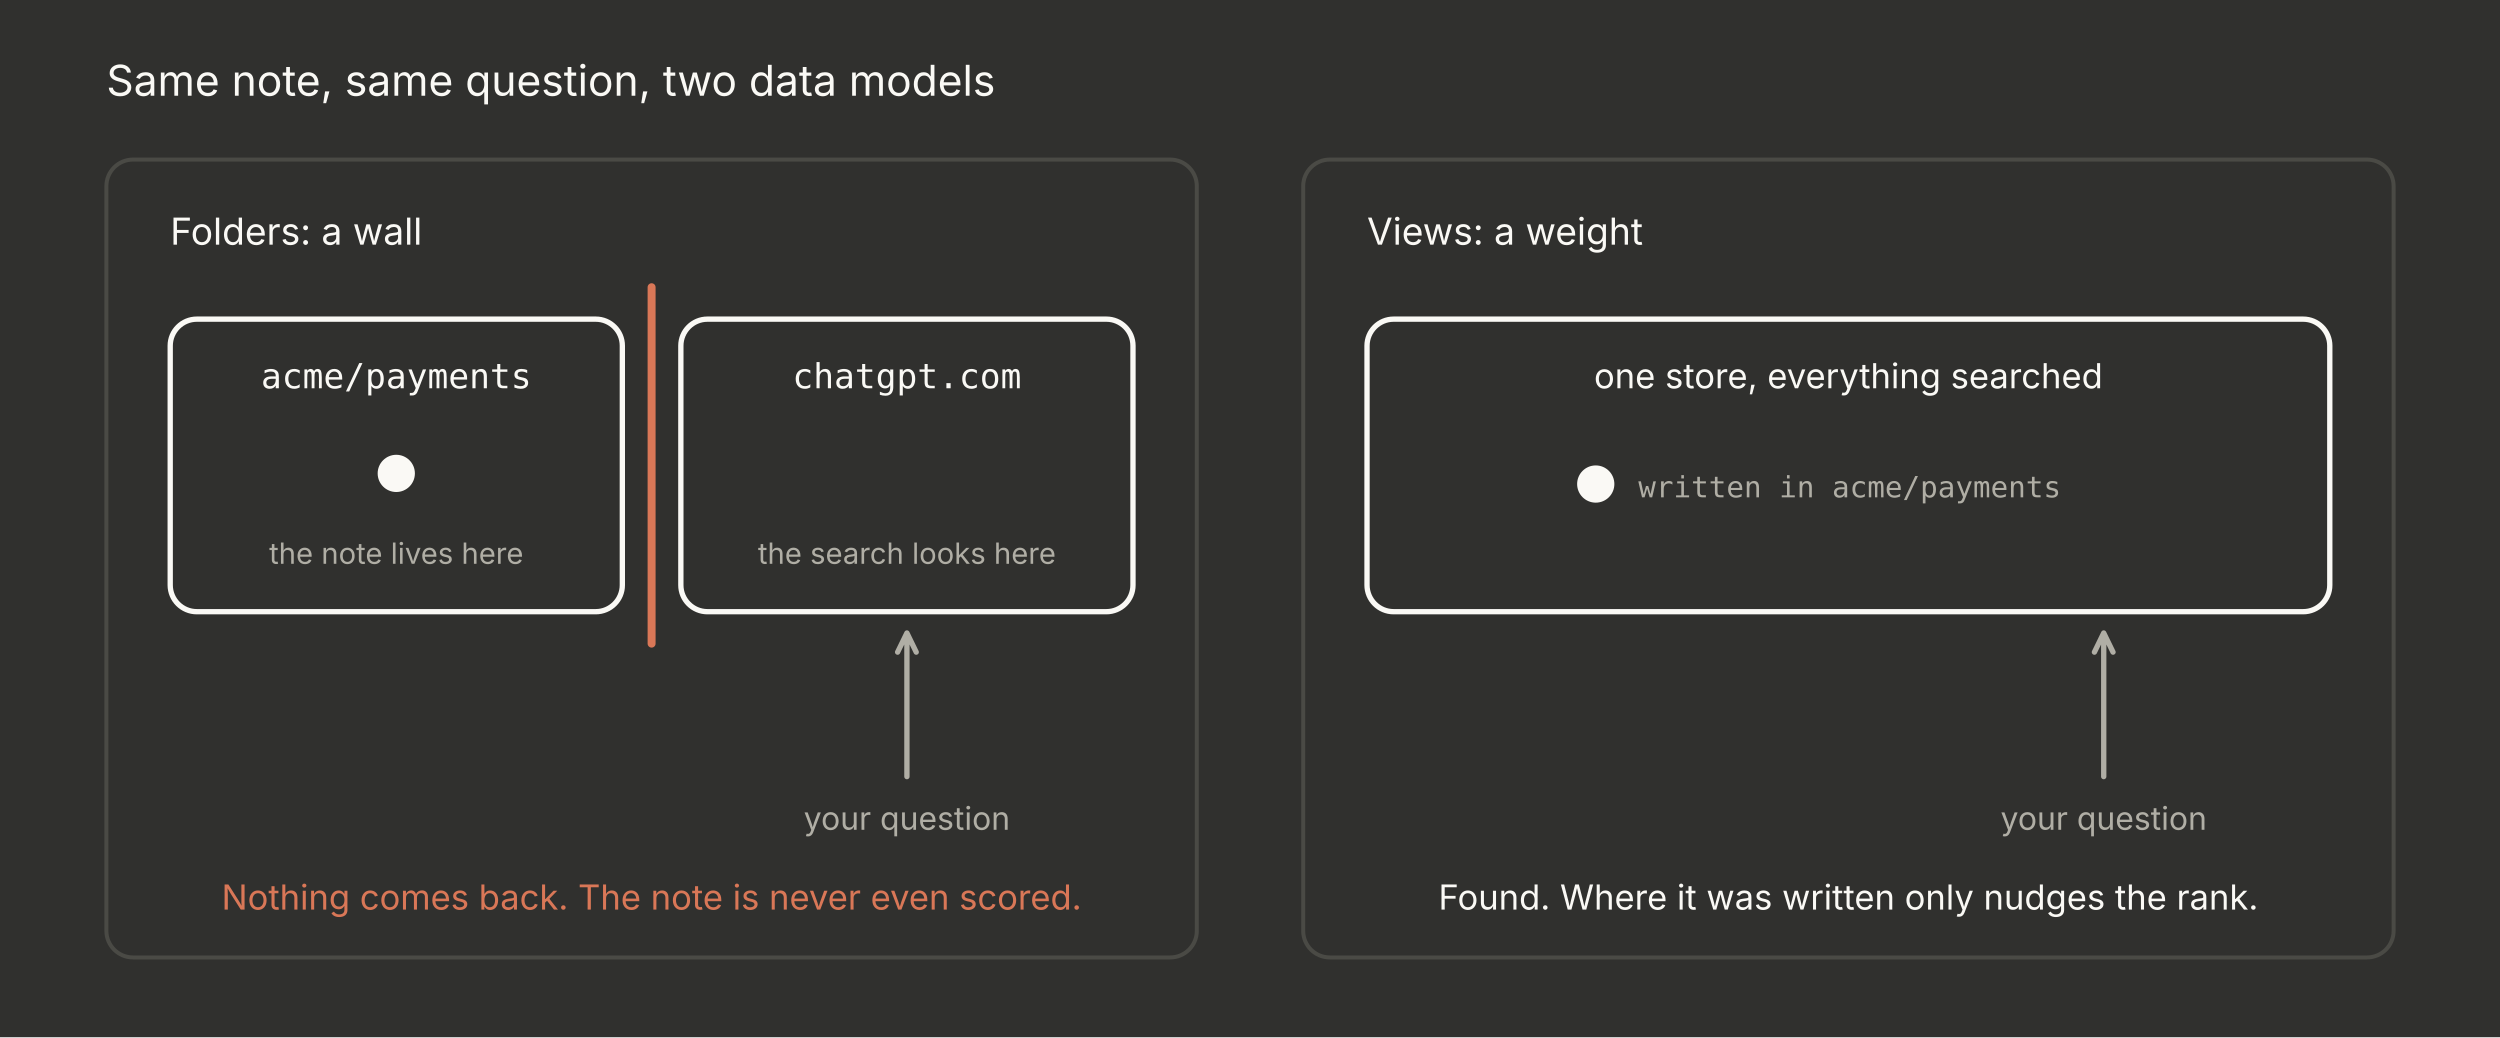
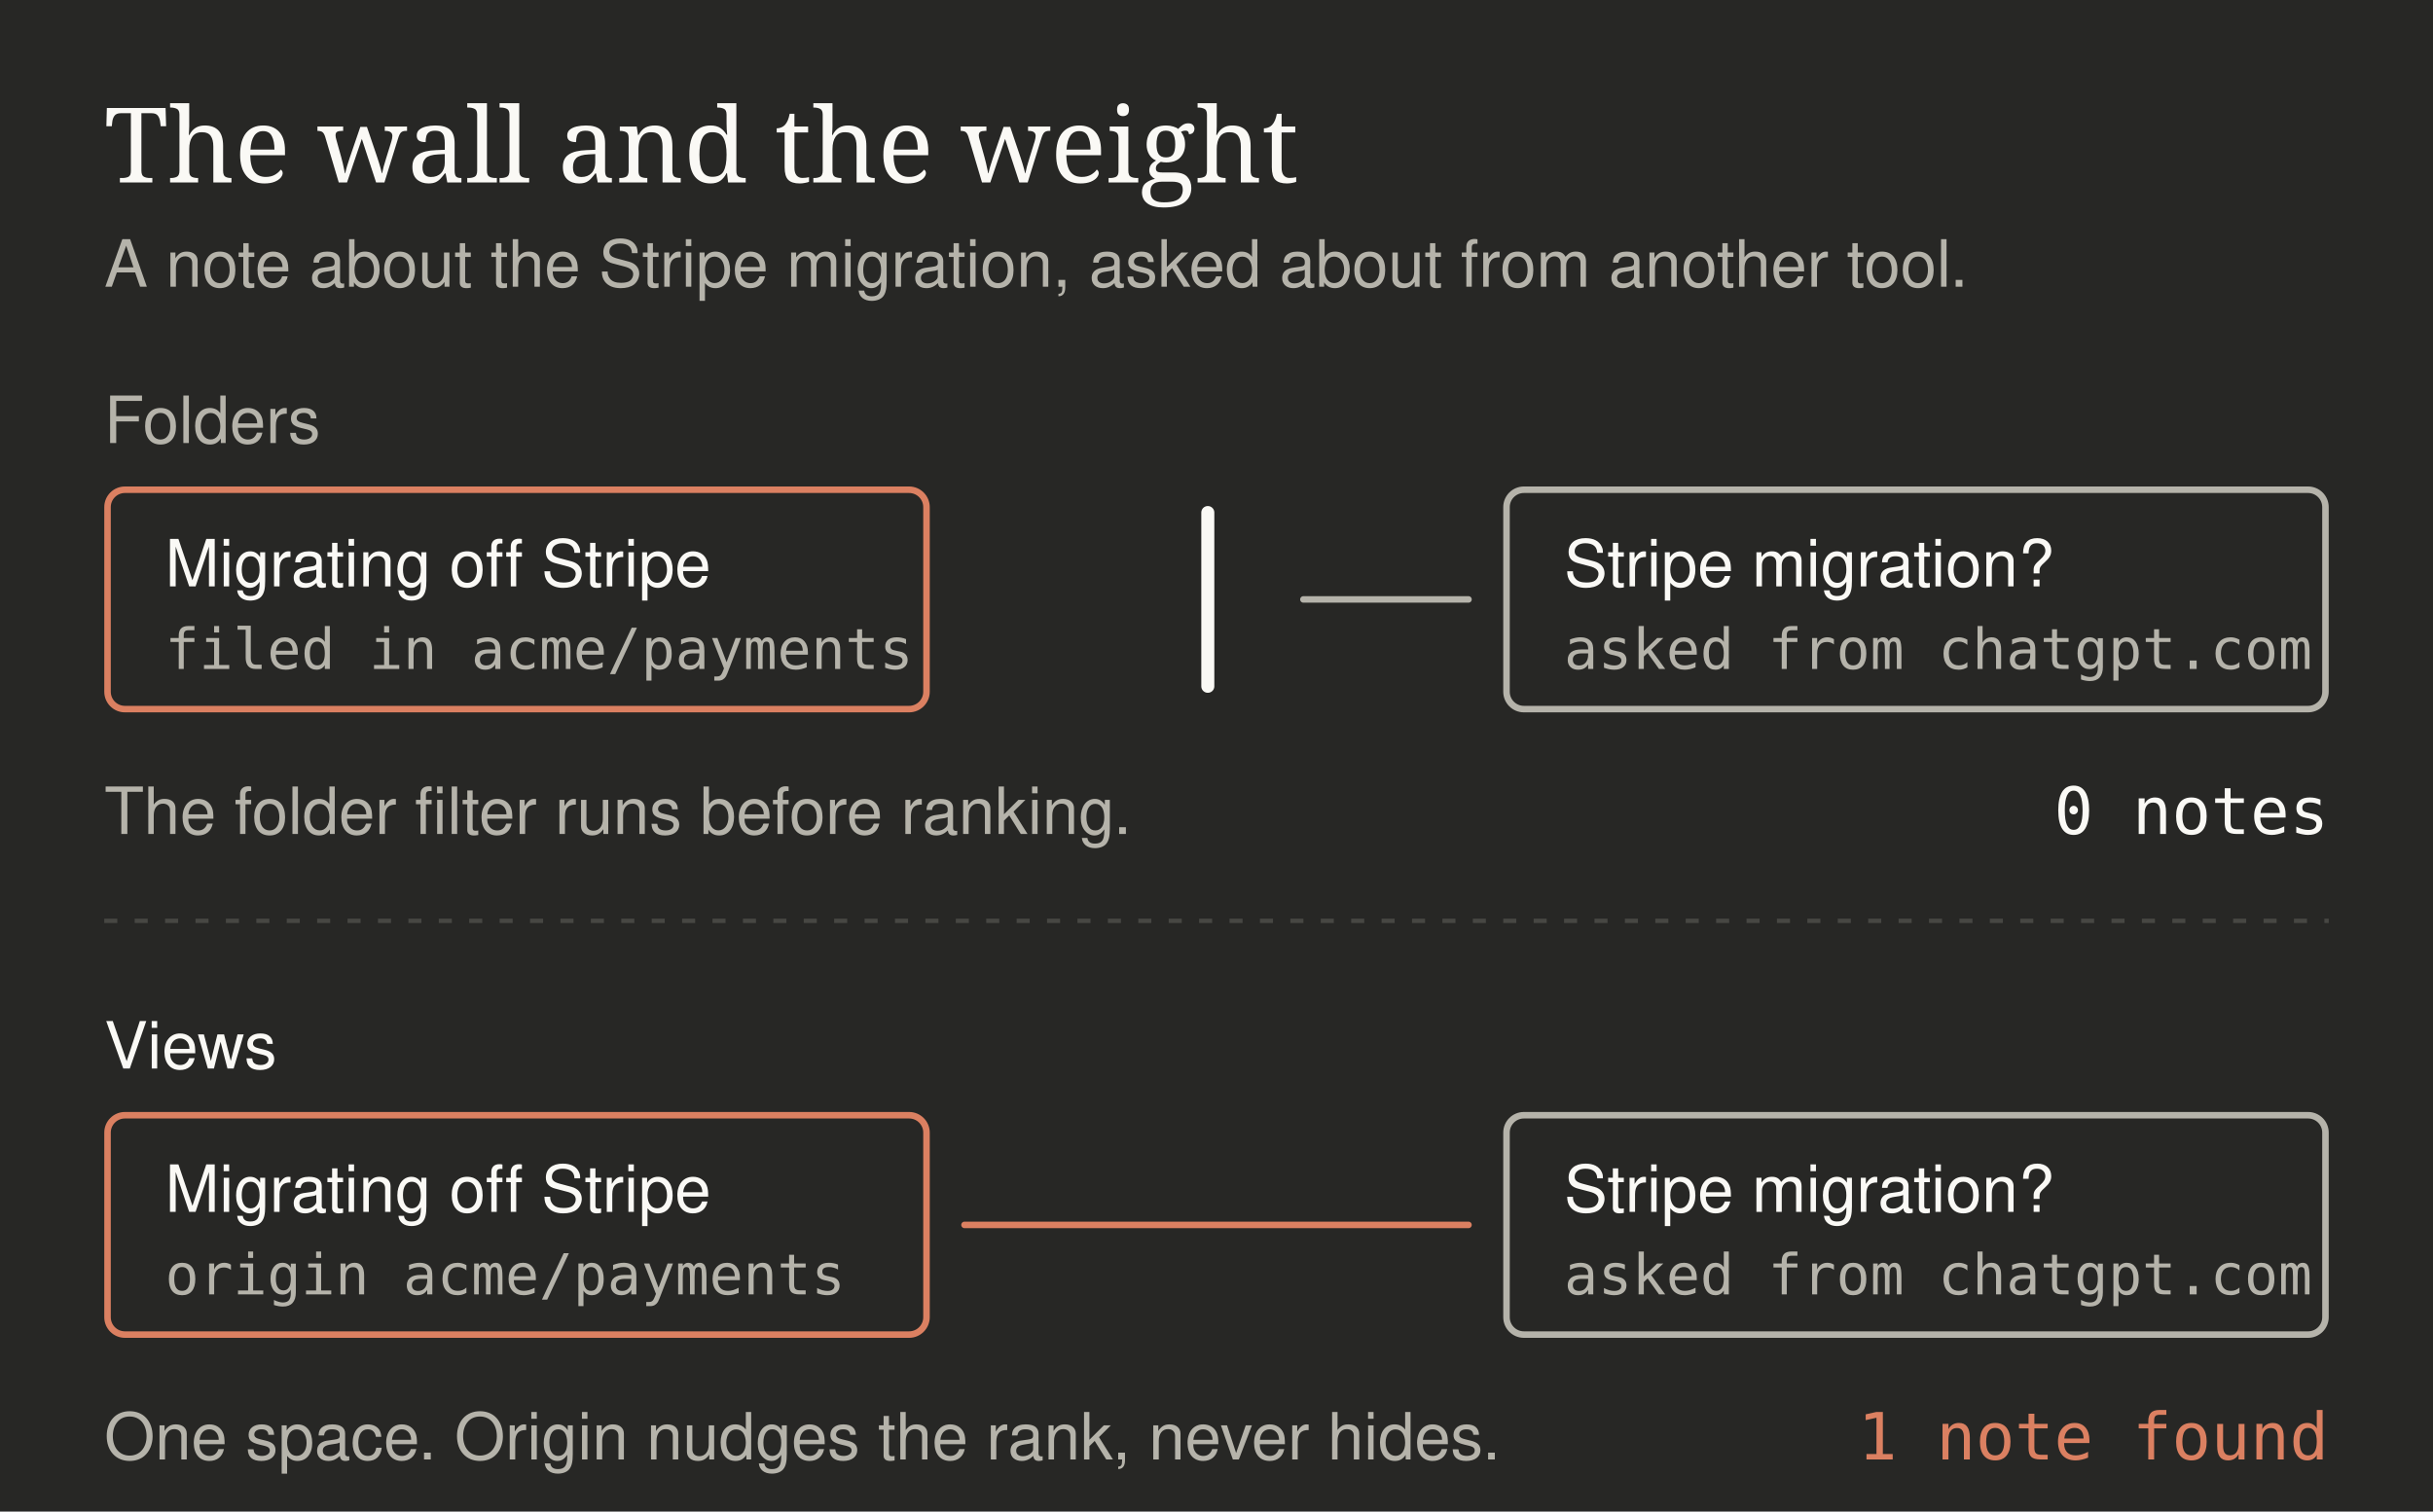
- <svg xmlns="http://www.w3.org/2000/svg" viewBox="0 0 940 390" width="940" height="390" role="img" aria-label="Diagram: with folders the note sits behind a wall the search never crosses; with views there is one store and the origin only adjusts rank">
-   <rect width="940" height="390" fill="#30302E" />
-   <text x="40" y="36" text-anchor="start" font-family="ui-sans-serif, system-ui, -apple-system, Segoe UI, sans-serif" font-size="16" fill="#FAF9F5">Same note, same question, two data models</text>
-   <rect x="40" y="60" width="410" height="300" rx="10" fill="none" stroke="#4A4A45" stroke-width="1.5" />
-   <text x="64" y="92" text-anchor="start" font-family="ui-sans-serif, system-ui, -apple-system, Segoe UI, sans-serif" font-size="14" fill="#FAF9F5">Folders: a wall</text>
-   <rect x="64" y="120" width="170" height="110" rx="10" fill="none" stroke="#FAF9F5" stroke-width="2" />
-   <text x="149" y="146" text-anchor="middle" font-family="ui-monospace, SFMono-Regular, Menlo, monospace" font-size="13" fill="#FAF9F5">acme/payments</text>
-   <circle cx="149" cy="178" r="7" fill="#FAF9F5" />
-   <text x="149" y="212" text-anchor="middle" font-family="ui-sans-serif, system-ui, -apple-system, Segoe UI, sans-serif" font-size="11" fill="#B0AEA5">the note lives here</text>
-   <rect x="256" y="120" width="170" height="110" rx="10" fill="none" stroke="#FAF9F5" stroke-width="2" />
-   <text x="341" y="146" text-anchor="middle" font-family="ui-monospace, SFMono-Regular, Menlo, monospace" font-size="13" fill="#FAF9F5">chatgpt.com</text>
-   <text x="341" y="212" text-anchor="middle" font-family="ui-sans-serif, system-ui, -apple-system, Segoe UI, sans-serif" font-size="11" fill="#B0AEA5">the search looks here</text>
-   <path d="M245 108V242" stroke="#D97757" stroke-width="3" stroke-linecap="round" />
-   <path d="M341 292L341 238M344.5 245.2L341 238L337.5 245.2" fill="none" stroke="#B0AEA5" stroke-width="2" stroke-linecap="round" stroke-linejoin="round" />
-   <text x="341" y="312" text-anchor="middle" font-family="ui-sans-serif, system-ui, -apple-system, Segoe UI, sans-serif" font-size="12" fill="#B0AEA5">your question</text>
-   <text x="245" y="342" text-anchor="middle" font-family="ui-sans-serif, system-ui, -apple-system, Segoe UI, sans-serif" font-size="13" fill="#D97757">Nothing comes back. The note is never even scored.</text>
-   <rect x="490" y="60" width="410" height="300" rx="10" fill="none" stroke="#4A4A45" stroke-width="1.5" />
-   <text x="514" y="92" text-anchor="start" font-family="ui-sans-serif, system-ui, -apple-system, Segoe UI, sans-serif" font-size="14" fill="#FAF9F5">Views: a weight</text>
-   <rect x="514" y="120" width="362" height="110" rx="10" fill="none" stroke="#FAF9F5" stroke-width="2" />
-   <text x="695" y="146" text-anchor="middle" font-family="ui-sans-serif, system-ui, -apple-system, Segoe UI, sans-serif" font-size="13" fill="#FAF9F5">one store, everything searched</text>
-   <circle cx="600" cy="182" r="7" fill="#FAF9F5" />
-   <text x="616" y="187" text-anchor="start" font-family="ui-monospace, SFMono-Regular, Menlo, monospace" font-size="11" fill="#B0AEA5">written in acme/payments</text>
-   <path d="M791 292L791 238M794.5 245.2L791 238L787.5 245.2" fill="none" stroke="#B0AEA5" stroke-width="2" stroke-linecap="round" stroke-linejoin="round" />
-   <text x="791" y="312" text-anchor="middle" font-family="ui-sans-serif, system-ui, -apple-system, Segoe UI, sans-serif" font-size="12" fill="#B0AEA5">your question</text>
-   <text x="695" y="342" text-anchor="middle" font-family="ui-sans-serif, system-ui, -apple-system, Segoe UI, sans-serif" font-size="13" fill="#FAF9F5">Found. Where it was written only nudges the rank.</text>
+ <svg xmlns="http://www.w3.org/2000/svg" data-viz="" viewBox="0 0 560 348" width="560" height="348" role="img" aria-label="Two lanes. With folders, a note filed under acme/payments is hidden from a query asked from chatgpt.com because the folder filter runs first and returns 0 notes. With views, the same query searches everything and finds the note.">
+   <style data-standalone="">text{font-family:"DM Sans",Helvetica,Arial,sans-serif}.m{font-family:"DM Mono",Menlo,Consolas,monospace}.h{font-family:Newsreader,Georgia,serif;font-weight:500}</style>
+   <rect width="560" height="348" fill="#272725" />
+   <g class="a-fade" style="--d:0s;--t:.5s">
+     <text class="h" x="24" y="42" font-size="24" fill="#FAF9F5">The wall and the weight</text>
+     <text x="24" y="66" font-size="15" fill="#B5B3AA">A note about the Stripe migration, asked about from another tool.</text>
+   </g>
+   <g class="a-fade" style="--d:0.3s;--t:0.4s">
+     <text x="24" y="102" font-size="15" fill="#B5B3AA">Folders</text>
+   </g>
+   <g class="a-fade" style="--d:0.4s;--t:0.4s">
+     <rect x="24.75" y="112.75" width="188.5" height="50.5" rx="4" fill="none" stroke="#DB8061" stroke-width="1.5" />
+     <text x="38" y="135" font-size="15" fill="#FAF9F5">Migrating off Stripe</text>
+     <text class="m" x="38" y="154" font-size="13" fill="#B5B3AA">filed in acme/payments</text>
+   </g>
+   <g class="a-fade" style="--d:0.6s;--t:0.4s">
+     <rect x="346.75" y="112.75" width="188.5" height="50.5" rx="4" fill="none" stroke="#B5B3AA" stroke-width="1.5" />
+     <text x="360" y="135" font-size="15" fill="#FAF9F5">Stripe migration?</text>
+     <text class="m" x="360" y="154" font-size="13" fill="#B5B3AA">asked from chatgpt.com</text>
+   </g>
+   <path class="a-draw" pathLength="1" style="--d:1.0s;--t:0.5s" d="M338 138H300" fill="none" stroke="#B5B3AA" stroke-width="1.5" stroke-linecap="round" stroke-linejoin="round" />
+   <path class="a-draw" pathLength="1" style="--d:1.4s;--t:0.3s" d="M278 118V158" fill="none" stroke="#FAF9F5" stroke-width="3" stroke-linecap="round" stroke-linejoin="round" />
+   <g class="a-fade" style="--d:1.7s;--t:0.4s">
+     <text x="24" y="192" font-size="15" fill="#B5B3AA">The folder filter runs before ranking.</text>
+     <text class="m" x="536" y="192" text-anchor="end" font-size="15" fill="#FAF9F5">0 notes</text>
+   </g>
+   <path class="a-fade" style="--d:1.8s;--t:.4s" d="M24 212H536" stroke="#474743" stroke-width="1" stroke-dasharray="3 4" />
+   <g class="a-fade" style="--d:1.9s;--t:0.4s">
+     <text x="24" y="246" font-size="15" fill="#FAF9F5">Views</text>
+   </g>
+   <g class="a-fade" style="--d:2.0s;--t:0.4s">
+     <rect x="24.75" y="256.75" width="188.5" height="50.5" rx="4" fill="none" stroke="#DB8061" stroke-width="1.5" />
+     <text x="38" y="279" font-size="15" fill="#FAF9F5">Migrating off Stripe</text>
+     <text class="m" x="38" y="298" font-size="13" fill="#B5B3AA">origin acme/payments</text>
+   </g>
+   <g class="a-fade" style="--d:2.1s;--t:0.4s">
+     <rect x="346.75" y="256.75" width="188.5" height="50.5" rx="4" fill="none" stroke="#B5B3AA" stroke-width="1.5" />
+     <text x="360" y="279" font-size="15" fill="#FAF9F5">Stripe migration?</text>
+     <text class="m" x="360" y="298" font-size="13" fill="#B5B3AA">asked from chatgpt.com</text>
+   </g>
+   <path class="a-draw" pathLength="1" style="--d:2.4s;--t:0.5s" d="M338 282H222" fill="none" stroke="#DB8061" stroke-width="1.5" stroke-linecap="round" stroke-linejoin="round" />
+   <g class="a-fade" style="--d:2.8s;--t:0.4s">
+     <text x="24" y="336" font-size="15" fill="#B5B3AA">One space. Origin nudges the rank, never hides.</text>
+     <text class="m" x="536" y="336" text-anchor="end" font-size="15" fill="#DB8061">1 note found</text>
+   </g>
</svg>
